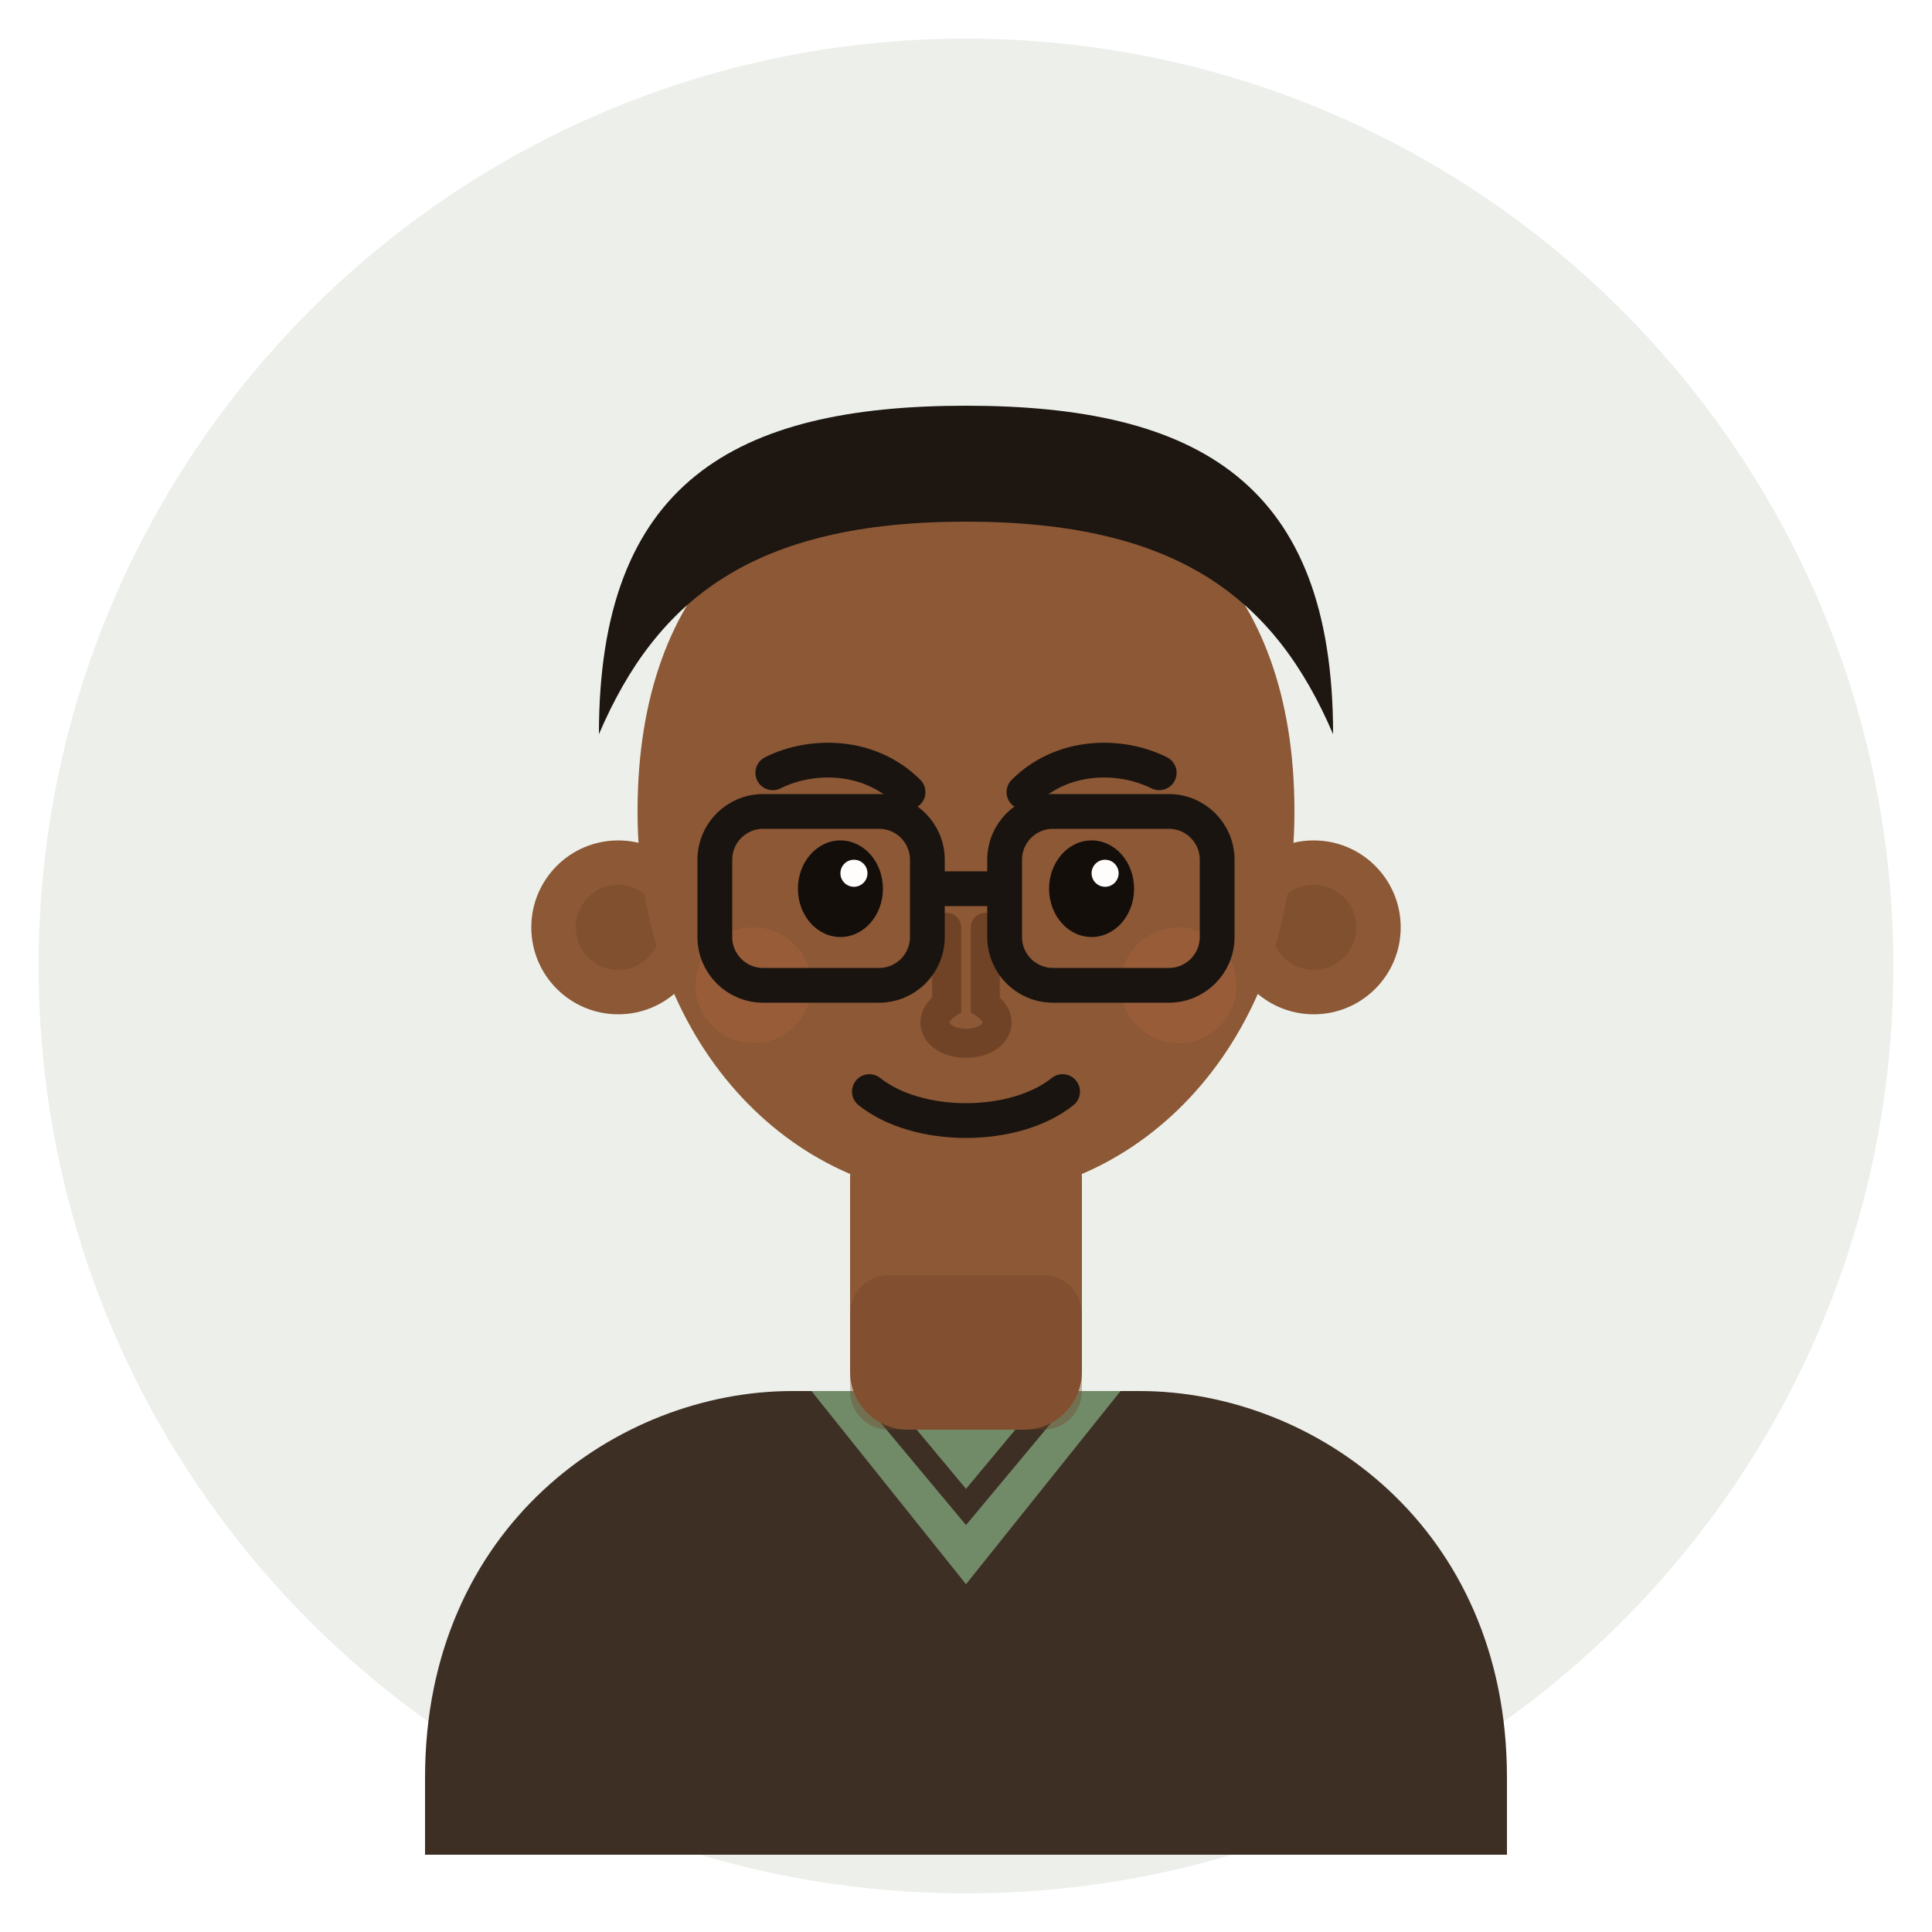
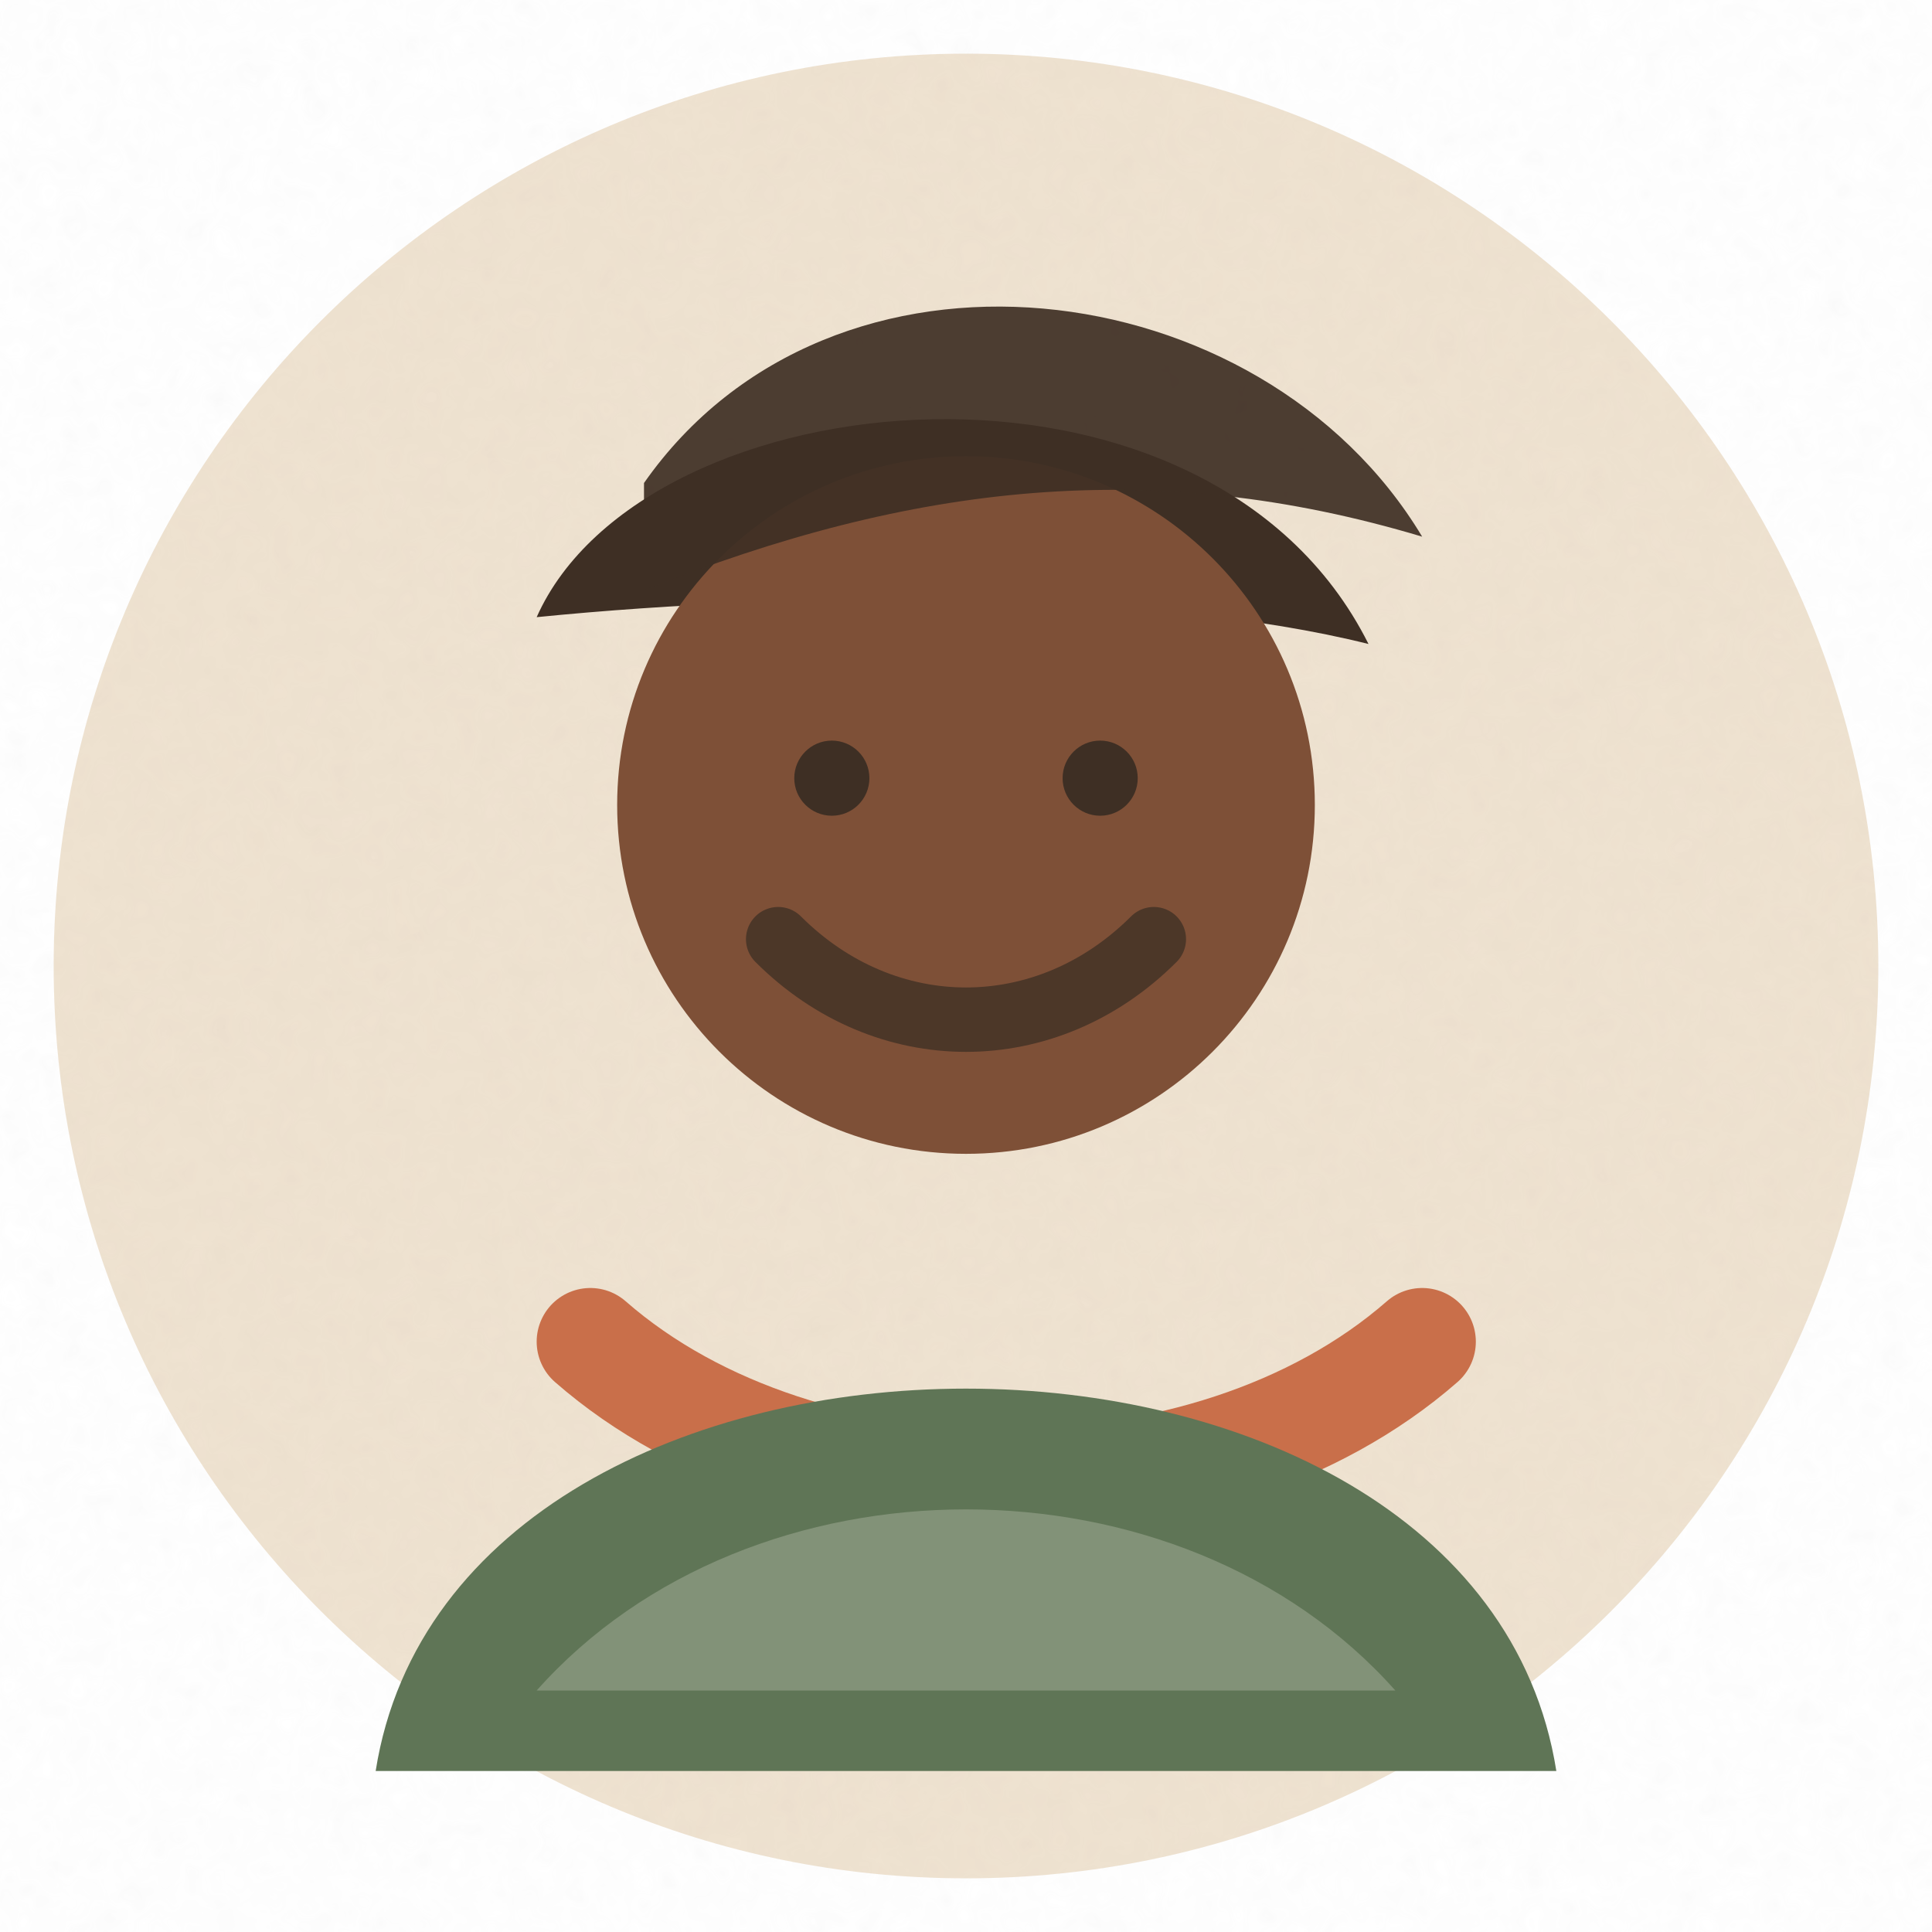
- <svg xmlns="http://www.w3.org/2000/svg" viewBox="0 0 100 100" fill="none">
-   <circle cx="50" cy="50" r="48" fill="#ECEFEA" />
-   <path d="M22 92C22 79 32 72 41 72H59C68 72 78 79 78 92V96H22V92Z" fill="#3E2F24" />
-   <path d="M42 72L50 82L58 72H42Z" fill="#718A68" />
-   <path d="M45 72L50 78L55 72" stroke="#3E2F24" stroke-width="1.2" stroke-linecap="round" fill="none" />
-   <rect x="44" y="58" width="12" height="16" rx="3" fill="#8C5835" />
-   <rect x="44" y="66" width="12" height="8" rx="2" fill="#704326" opacity="0.35" />
-   <circle cx="32" cy="48" r="4.5" fill="#8C5835" />
-   <circle cx="32" cy="48" r="2.2" fill="#704326" opacity="0.4" />
-   <circle cx="68" cy="48" r="4.5" fill="#8C5835" />
-   <circle cx="68" cy="48" r="2.2" fill="#704326" opacity="0.4" />
-   <path d="M33 42C33 30 40 24 50 24C60 24 67 30 67 42C67 54 59 62 50 62C41 62 33 54 33 42Z" fill="#8C5835" />
-   <path d="M40 40C42 39 45 39 47 41" stroke="#1A1410" stroke-width="1.8" stroke-linecap="round" />
-   <path d="M60 40C58 39 55 39 53 41" stroke="#1A1410" stroke-width="1.8" stroke-linecap="round" />
-   <ellipse cx="43.5" cy="46" rx="2.2" ry="2.5" fill="#140E0B" />
-   <circle cx="44.2" cy="45.2" r="0.7" fill="#FFFDFC" />
-   <ellipse cx="56.5" cy="46" rx="2.2" ry="2.5" fill="#140E0B" />
-   <circle cx="57.2" cy="45.2" r="0.7" fill="#FFFDFC" />
-   <path d="M49 48V52C47.8 52.8 48.5 54 50 54C51.5 54 52.2 52.8 51 52V48" stroke="#704326" stroke-width="1.5" stroke-linecap="round" fill="none" />
-   <path d="M45 56.5C47.5 58.5 52.5 58.5 55 56.5" stroke="#1A1410" stroke-width="1.8" stroke-linecap="round" fill="none" />
-   <circle cx="39" cy="51" r="3" fill="#C96F4A" opacity="0.2" />
-   <circle cx="61" cy="51" r="3" fill="#C96F4A" opacity="0.2" />
-   <rect x="37" y="42" width="11" height="9" rx="2.5" fill="none" stroke="#1A1410" stroke-width="1.8" />
-   <rect x="52" y="42" width="11" height="9" rx="2.5" fill="none" stroke="#1A1410" stroke-width="1.8" />
-   <path d="M48 46H52" stroke="#1A1410" stroke-width="1.8" />
-   <path d="M31 38C31 25 38 21 50 21C62 21 69 25 69 38C66 31 61 27 50 27C39 27 34 31 31 38Z" fill="#1D1611" />
+ <svg xmlns="http://www.w3.org/2000/svg" width="128" height="128" viewBox="0 0 72 72" role="img" aria-label="Avatar Eganyé 16">
+   <defs>
+     <filter id="paper">
+       <feTurbulence type="fractalNoise" baseFrequency=".9" numOctaves="2" />
+       <feColorMatrix type="saturate" values="0" />
+       <feComponentTransfer>
+         <feFuncA type="table" tableValues="0 .06" />
+       </feComponentTransfer>
+     </filter>
+   </defs>
+   <circle cx="36" cy="36" r="34" fill="#EFE2D0" />
+   <circle cx="36" cy="36" r="34" filter="url(#paper)" opacity=".8" />
+   <path d="M22 50c8 7 23 7 31 0" fill="none" stroke="#C96F4A" stroke-width="4" stroke-linecap="round" />
+   <path d="M14 66c3-19 41-19 44 0" fill="#5F7556" />
+   <path d="M20 63c8-9 24-9 32 0" fill="#FFF9F0" opacity=".22" />
+   <path d="M20 23c4-9 25-11 31 1-8-2-21-2-31-1z" fill="#3E2F24" />
+   <circle cx="36" cy="30" r="13" fill="#7E5037" />
+   <path d="M29 35c4 4 10 4 14 0" fill="none" stroke="#3E2F24" stroke-width="2.4" stroke-linecap="round" opacity=".78" />
+   <circle cx="31" cy="29" r="1.4" fill="#3E2F24" />
+   <circle cx="41" cy="29" r="1.4" fill="#3E2F24" />
+   <path d="M24 18c7-10 23-8 29 2-10-3-19-2-29 2z" fill="#3E2F24" opacity=".92" />
</svg>
